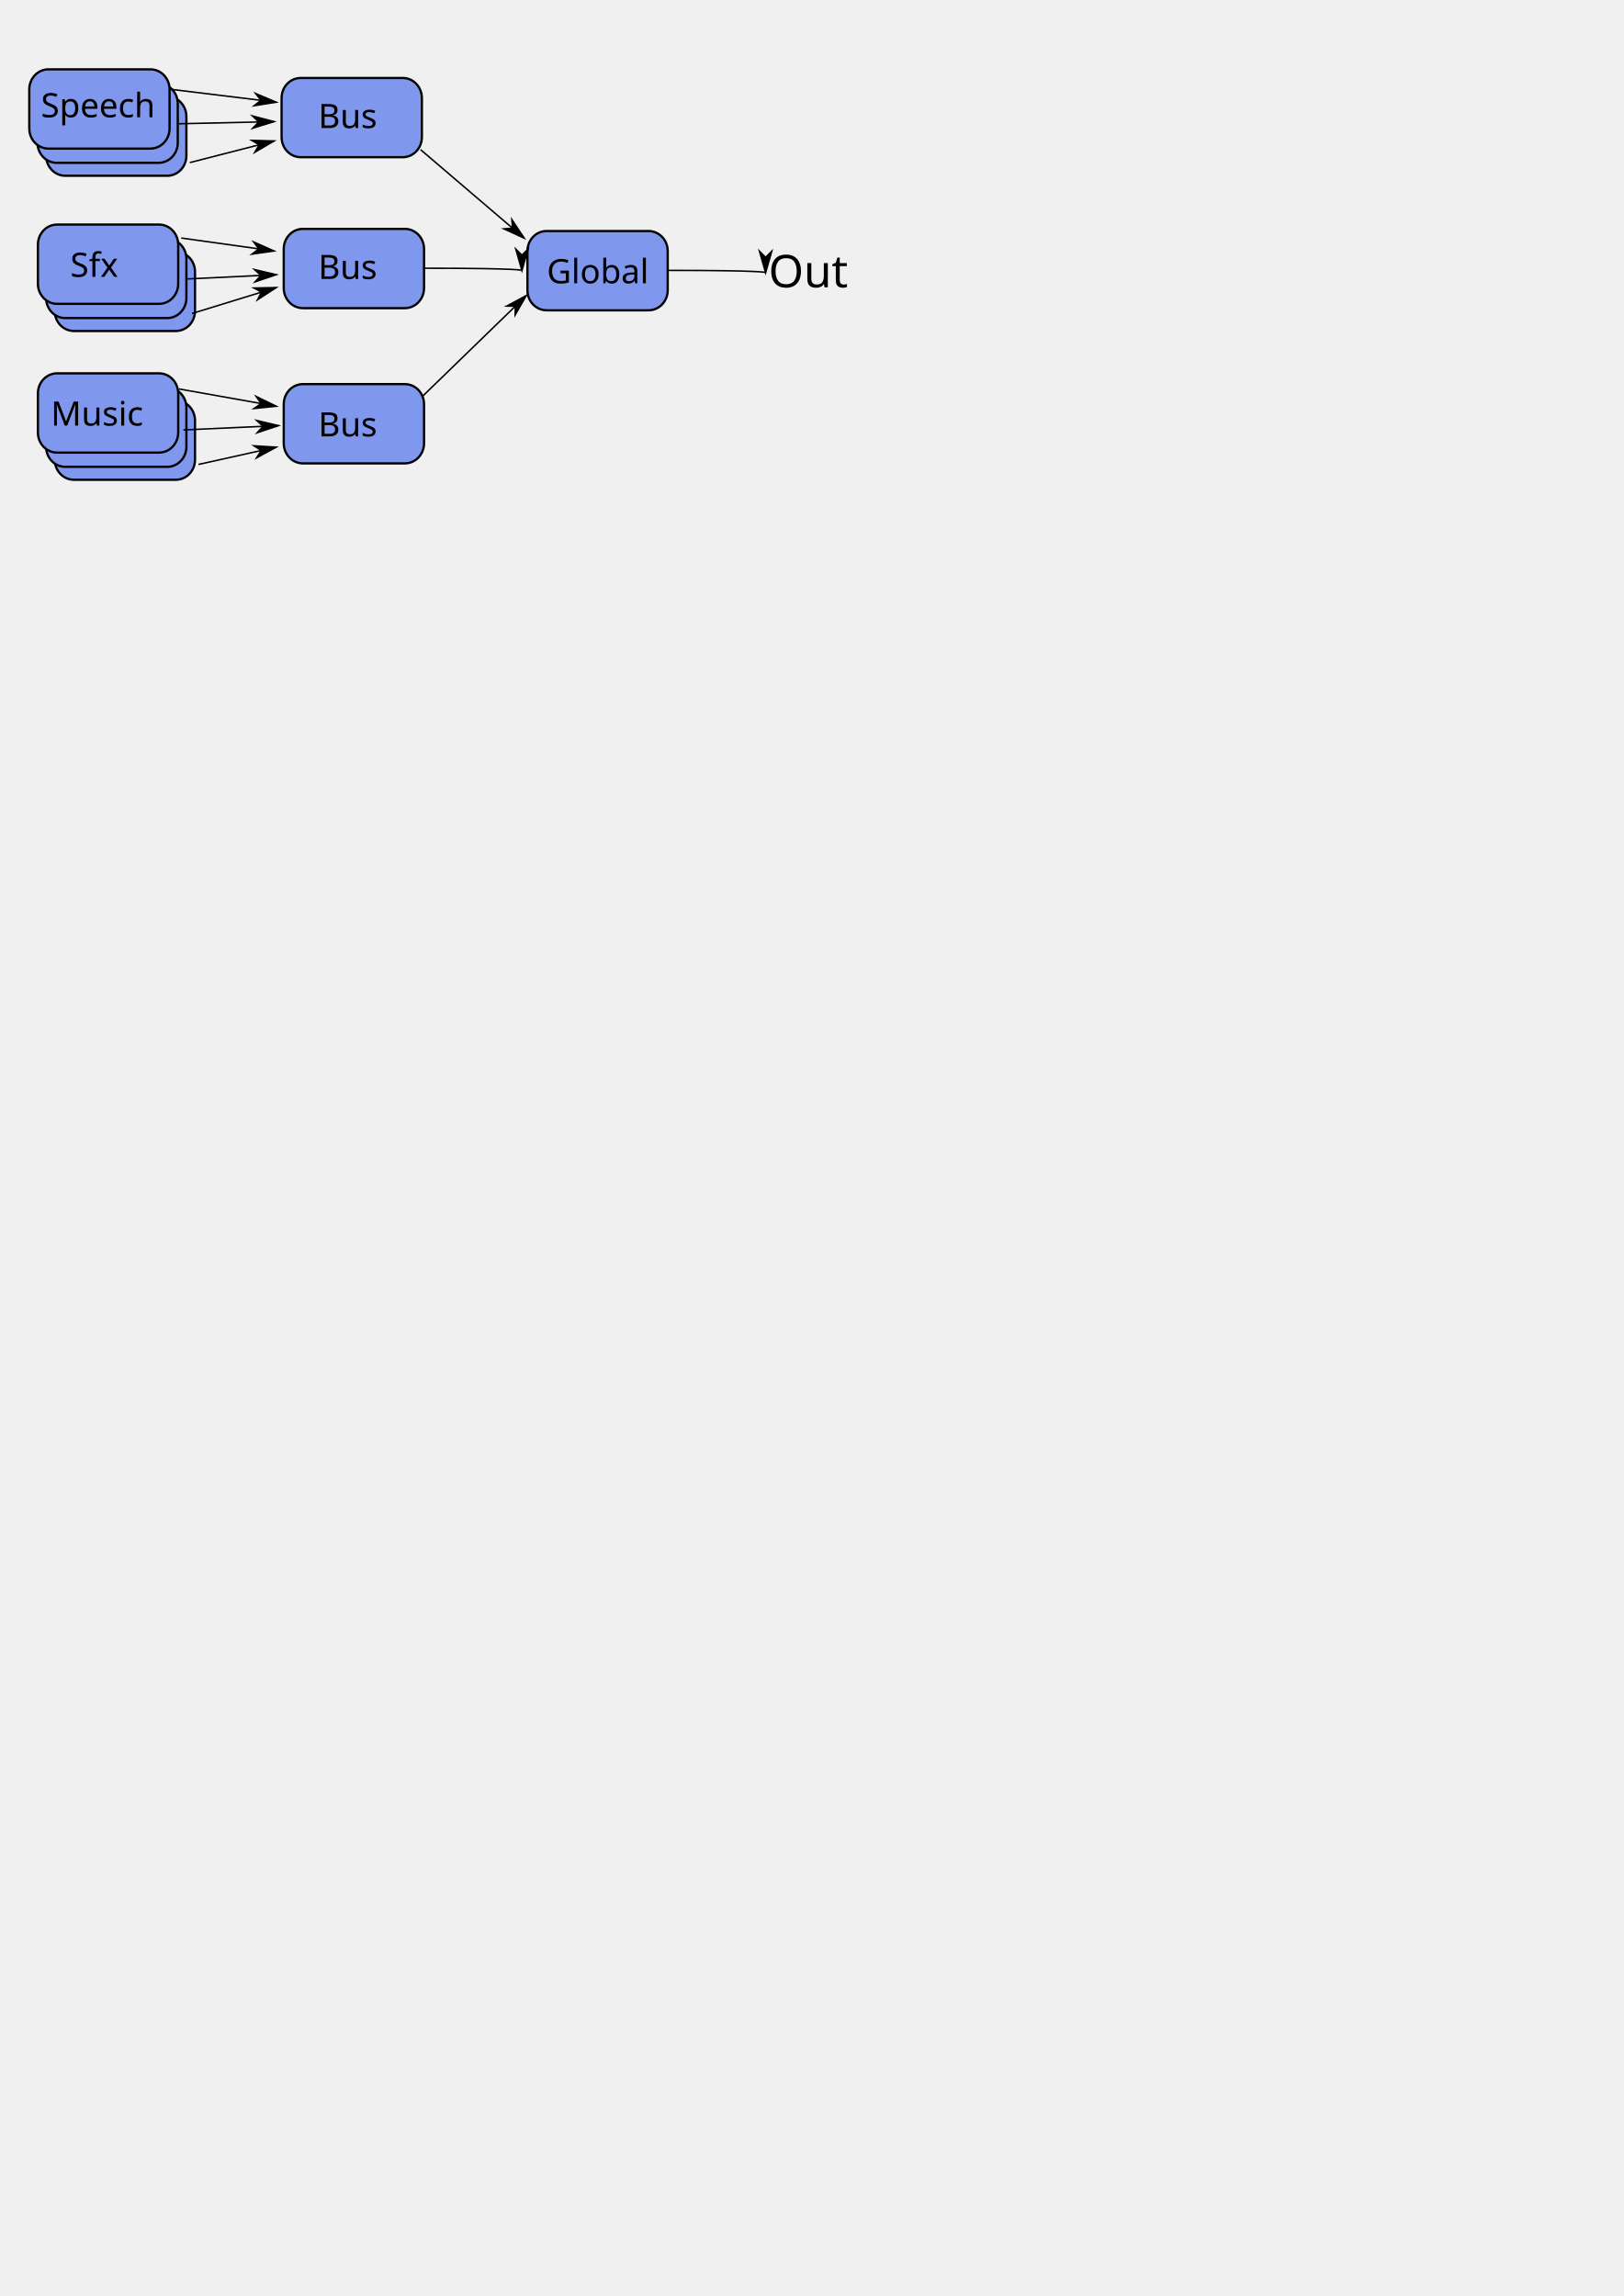
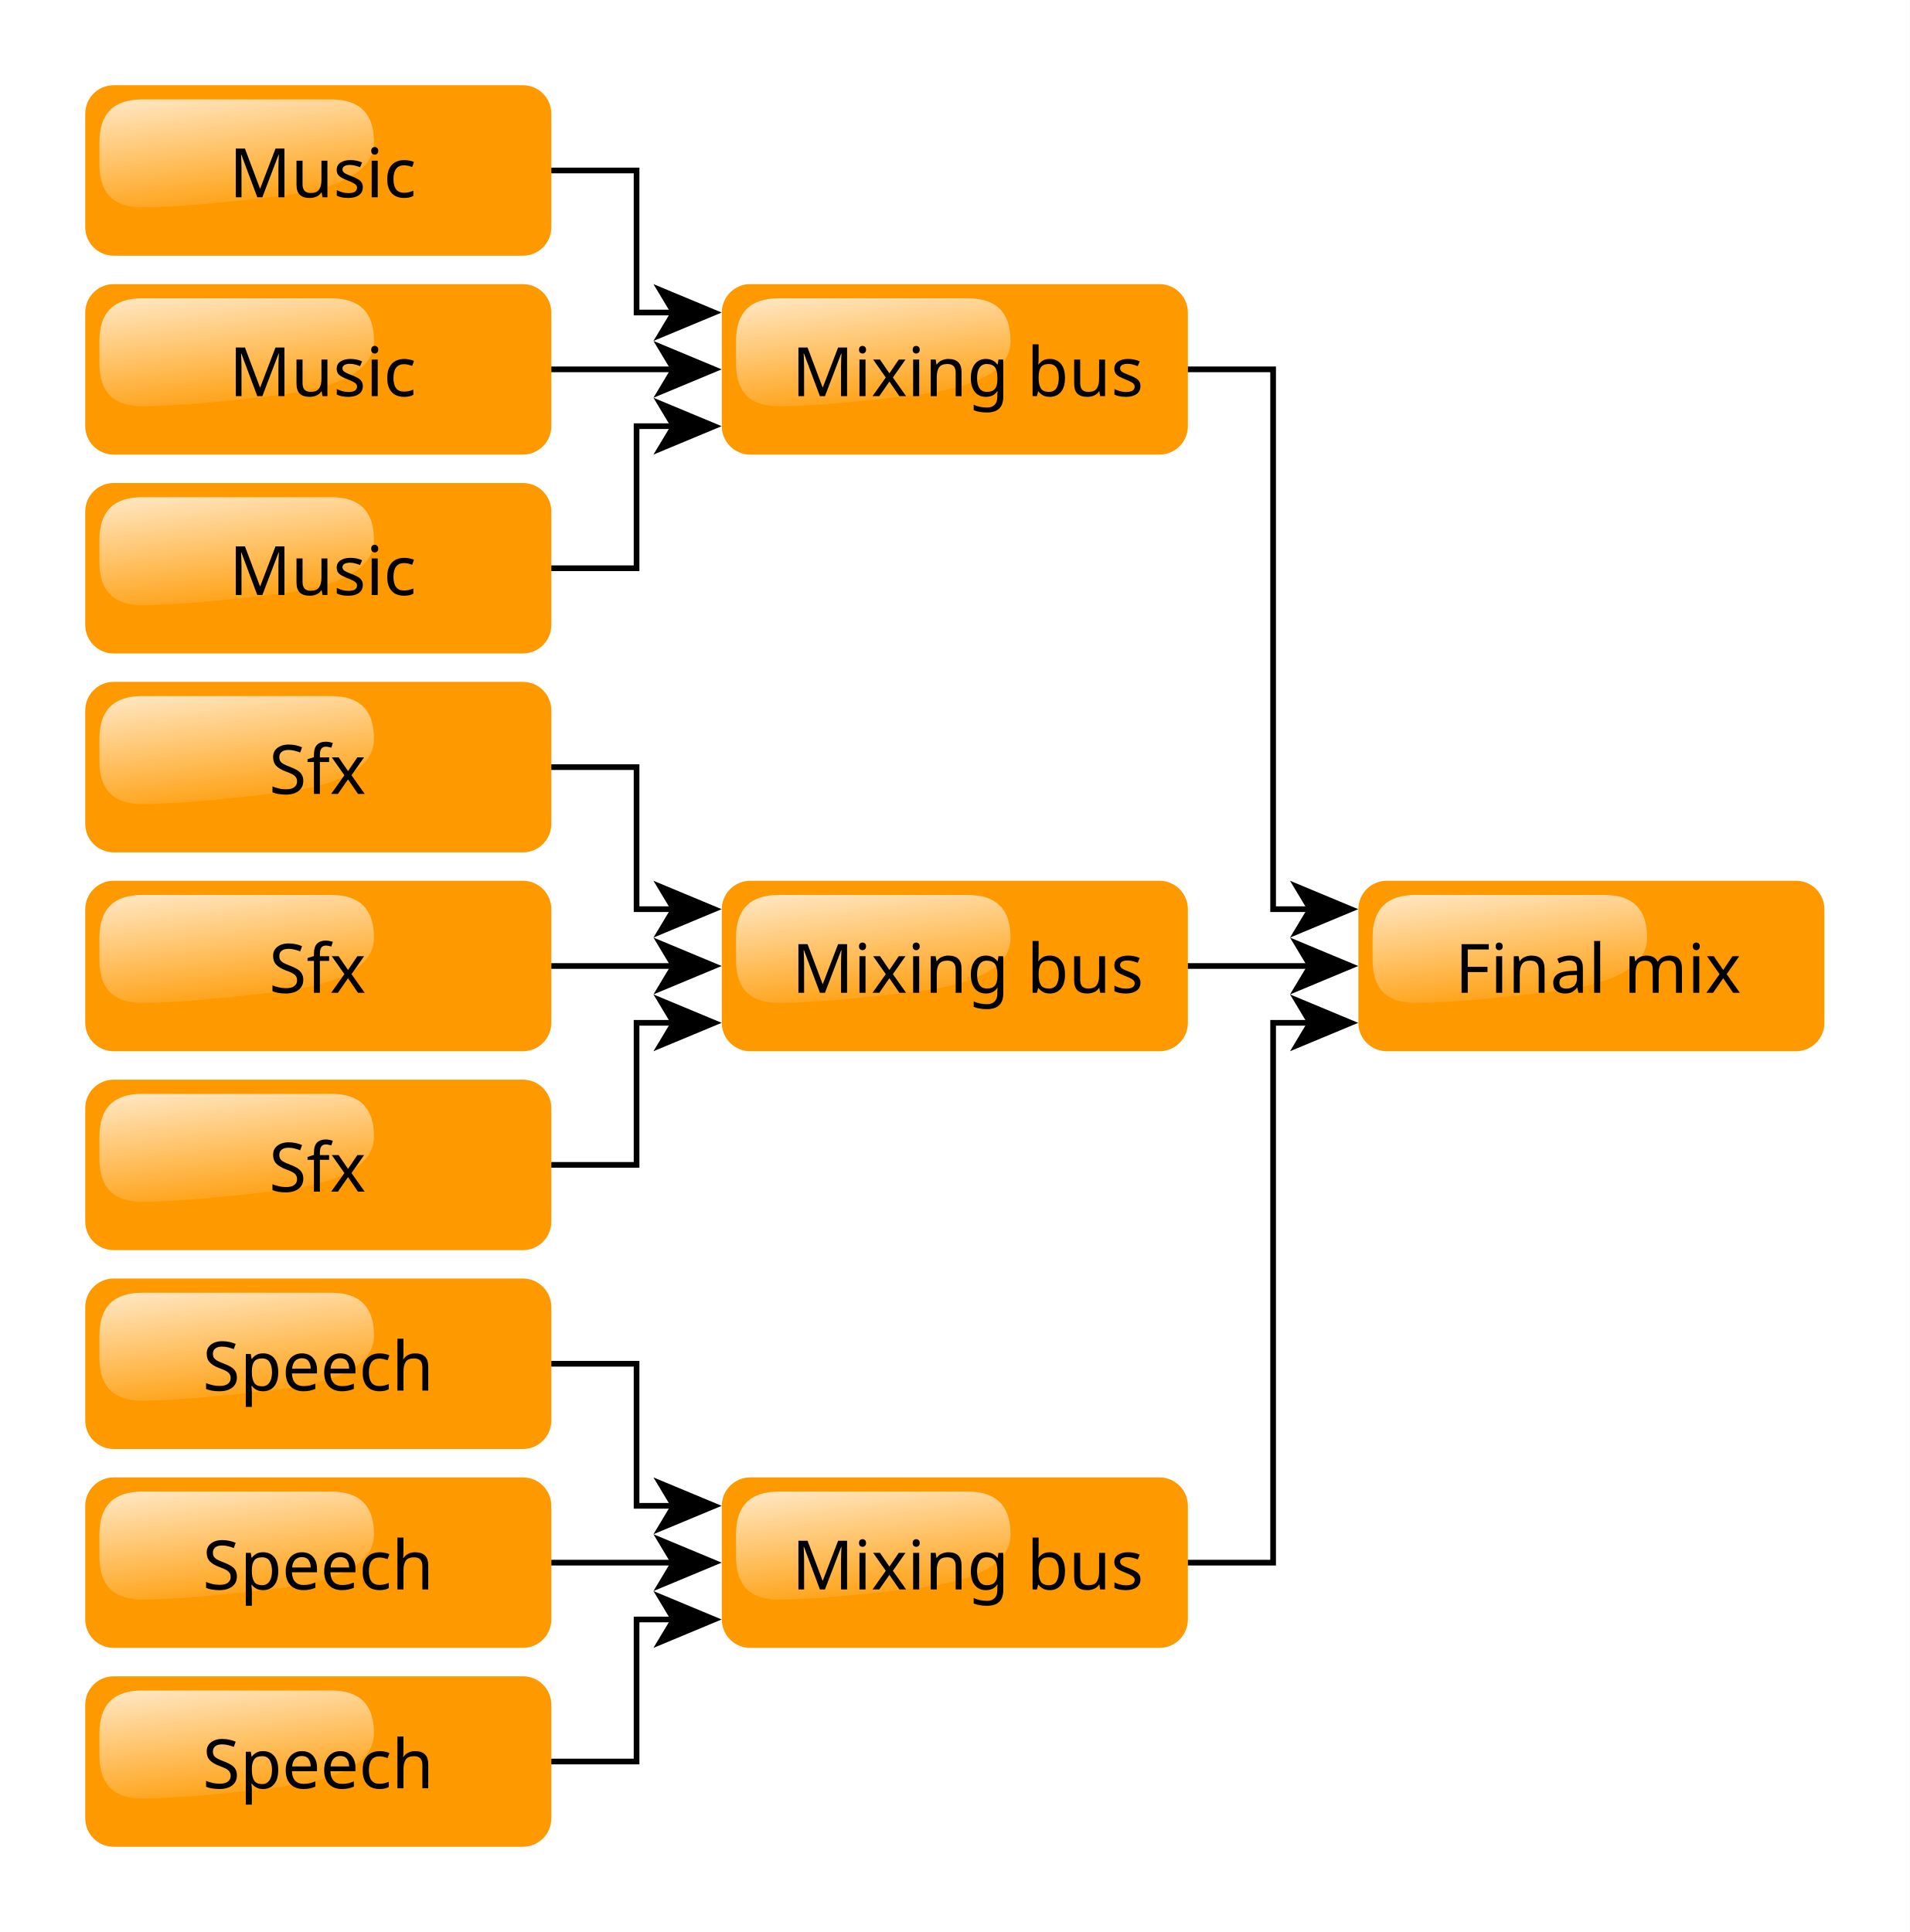
- <svg xmlns="http://www.w3.org/2000/svg" width="744.094" height="1052.362" id="svg2" version="1.1">
-   <defs id="defs4">
-     <marker orient="auto" refY="0.0" refX="0.0" id="Arrow1Lend" style="overflow:visible;">
-       <path id="path3818" d="M 0.0,0.0 L 5.0,-5.0 L -12.5,0.0 L 5.0,5.0 L 0.0,0.0 z " style="fill-rule:evenodd;stroke:#000000;stroke-width:1.0pt;" transform="scale(0.8) rotate(180) translate(12.5,0)" />
-     </marker>
-   </defs>
-   <g id="layer1">
-     <rect style="fill:#7f97ec;fill-opacity:1;stroke:#000000;stroke-width:1.038;stroke-linejoin:round;stroke-miterlimit:4;stroke-opacity:1;stroke-dasharray:none;stroke-dashoffset:0" id="rect2985" width="64.29" height="36.338" x="21.128" y="44.225" rx="8.794" ry="9.194" />
-     <rect ry="9.194" rx="8.794" y="38.295" x="17.175" height="36.338" width="64.29" id="rect3755" style="fill:#7f97ec;fill-opacity:1;stroke:#000000;stroke-width:1.038;stroke-linejoin:round;stroke-miterlimit:4;stroke-opacity:1;stroke-dasharray:none;stroke-dashoffset:0" />
-     <rect style="fill:#7f97ec;fill-opacity:1;stroke:#000000;stroke-width:1.038;stroke-linejoin:round;stroke-miterlimit:4;stroke-opacity:1;stroke-dasharray:none;stroke-dashoffset:0" id="rect3757" width="64.29" height="36.338" x="13.419" y="31.773" rx="8.794" ry="9.194" />
-     <rect ry="9.194" rx="8.794" y="115.379" x="25.081" height="36.338" width="64.29" id="rect3759" style="fill:#7f97ec;fill-opacity:1;stroke:#000000;stroke-width:1.038;stroke-linejoin:round;stroke-miterlimit:4;stroke-opacity:1;stroke-dasharray:none;stroke-dashoffset:0" />
-     <rect style="fill:#7f97ec;fill-opacity:1;stroke:#000000;stroke-width:1.038;stroke-linejoin:round;stroke-miterlimit:4;stroke-opacity:1;stroke-dasharray:none;stroke-dashoffset:0" id="rect3761" width="64.29" height="36.338" x="21.128" y="109.449" rx="8.794" ry="9.194" />
-     <rect ry="9.194" rx="8.794" y="102.927" x="17.372" height="36.338" width="64.29" id="rect3763" style="fill:#7f97ec;fill-opacity:1;stroke:#000000;stroke-width:1.038;stroke-linejoin:round;stroke-miterlimit:4;stroke-opacity:1;stroke-dasharray:none;stroke-dashoffset:0" />
-     <rect style="fill:#7f97ec;fill-opacity:1;stroke:#000000;stroke-width:1.038;stroke-linejoin:round;stroke-miterlimit:4;stroke-opacity:1;stroke-dasharray:none;stroke-dashoffset:0" id="rect3765" width="64.29" height="36.338" x="25.081" y="183.568" rx="8.794" ry="9.194" />
-     <rect ry="9.194" rx="8.794" y="177.639" x="21.128" height="36.338" width="64.29" id="rect3767" style="fill:#7f97ec;fill-opacity:1;stroke:#000000;stroke-width:1.038;stroke-linejoin:round;stroke-miterlimit:4;stroke-opacity:1;stroke-dasharray:none;stroke-dashoffset:0" />
-     <rect style="fill:#7f97ec;fill-opacity:1;stroke:#000000;stroke-width:1.038;stroke-linejoin:round;stroke-miterlimit:4;stroke-opacity:1;stroke-dasharray:none;stroke-dashoffset:0" id="rect3769" width="64.29" height="36.338" x="17.372" y="171.116" rx="8.794" ry="9.194" />
-     <rect ry="9.194" rx="8.794" y="35.726" x="129.045" height="36.338" width="64.29" id="rect3771" style="fill:#7f97ec;fill-opacity:1;stroke:#000000;stroke-width:1.038;stroke-linejoin:round;stroke-miterlimit:4;stroke-opacity:1;stroke-dasharray:none;stroke-dashoffset:0" />
-     <rect style="fill:#7f97ec;fill-opacity:1;stroke:#000000;stroke-width:1.038;stroke-linejoin:round;stroke-miterlimit:4;stroke-opacity:1;stroke-dasharray:none;stroke-dashoffset:0" id="rect3773" width="64.29" height="36.338" x="130.033" y="104.903" rx="8.794" ry="9.194" />
-     <rect ry="9.194" rx="8.794" y="176.057" x="130.033" height="36.338" width="64.29" id="rect3775" style="fill:#7f97ec;fill-opacity:1;stroke:#000000;stroke-width:1.038;stroke-linejoin:round;stroke-miterlimit:4;stroke-opacity:1;stroke-dasharray:none;stroke-dashoffset:0" />
-     <rect ry="9.194" rx="8.794" y="105.891" x="241.706" height="36.338" width="64.29" id="rect3777" style="fill:#7f97ec;fill-opacity:1;stroke:#000000;stroke-width:1.038;stroke-linejoin:round;stroke-miterlimit:4;stroke-opacity:1;stroke-dasharray:none;stroke-dashoffset:0" />
-     <text xml:space="preserve" style="font-size:15.437px;font-style:normal;font-weight:normal;line-height:125%;letter-spacing:0px;word-spacing:0px;fill:#000000;fill-opacity:1;stroke:none;font-family:Sans" x="18.757" y="53.749" id="text3779">
-       <tspan id="tspan3781" x="18.757" y="53.749">Speech</tspan>
-     </text>
-     <text id="text3785" y="127.868" x="145.846" style="font-size:15.437px;font-style:normal;font-weight:normal;line-height:125%;letter-spacing:0px;word-spacing:0px;fill:#000000;fill-opacity:1;stroke:none;font-family:Sans" xml:space="preserve">
-       <tspan y="127.868" x="145.846" id="tspan3787">Bus</tspan>
-     </text>
-     <text xml:space="preserve" style="font-size:15.437px;font-style:normal;font-weight:normal;line-height:125%;letter-spacing:0px;word-spacing:0px;fill:#000000;fill-opacity:1;stroke:none;font-family:Sans" x="23.303" y="195.069" id="text3789">
-       <tspan id="tspan3791" x="23.303" y="195.069">Music</tspan>
-     </text>
-     <text xml:space="preserve" style="font-size:15.437px;font-style:normal;font-weight:normal;line-height:125%;letter-spacing:0px;word-spacing:0px;fill:#000000;fill-opacity:1;stroke:none;font-family:Sans" x="145.846" y="58.691" id="text3793">
-       <tspan id="tspan3795" x="145.846" y="58.691">Bus</tspan>
-     </text>
-     <text id="text3797" y="200.011" x="145.846" style="font-size:15.437px;font-style:normal;font-weight:normal;line-height:125%;letter-spacing:0px;word-spacing:0px;fill:#000000;fill-opacity:1;stroke:none;font-family:Sans" xml:space="preserve">
-       <tspan y="200.011" x="145.846" id="tspan3799">Bus</tspan>
-     </text>
-     <text xml:space="preserve" style="font-size:15.437px;font-style:normal;font-weight:normal;line-height:125%;letter-spacing:0px;word-spacing:0px;fill:#000000;fill-opacity:1;stroke:none;font-family:Sans" x="32.197" y="126.88" id="text3801">
-       <tspan id="tspan3803" x="32.197" y="126.88">Sfx</tspan>
-     </text>
-     <text xml:space="preserve" style="font-size:15.437px;font-style:normal;font-weight:normal;line-height:125%;letter-spacing:0px;word-spacing:0px;fill:#000000;fill-opacity:1;stroke:none;font-family:Sans" x="250.601" y="129.845" id="text3805">
-       <tspan id="tspan3807" x="250.601" y="129.845">Global</tspan>
-     </text>
-     <path style="fill:none;stroke:#000000;stroke-width:0.692px;stroke-linecap:butt;stroke-linejoin:miter;stroke-opacity:1;marker-end:url(#Arrow1Lend)" d="m 192.732,68.586 c 47.436,40.518 47.436,40.518 47.436,40.518" id="path3809" />
-     <path id="path4255" d="m 193.743,181.521 c 47.391,-46.008 47.391,-46.008 47.391,-46.008" style="fill:none;stroke:#000000;stroke-width:0.692;stroke-linecap:butt;stroke-linejoin:miter;stroke-miterlimit:4;stroke-opacity:1;stroke-dasharray:none;marker-end:url(#Arrow1Lend)" />
-     <path style="fill:none;stroke:#000000;stroke-width:0.692px;stroke-linecap:butt;stroke-linejoin:miter;stroke-opacity:1;marker-end:url(#Arrow1Lend)" d="m 194.709,122.94 c 44.471,0 44.471,0.988 44.471,0.988 l 0,0" id="path4257" />
-     <path id="path4441" d="m 306.381,123.928 c 44.471,0 44.471,0.988 44.471,0.988 l 0,0" style="fill:none;stroke:#000000;stroke-width:0.692px;stroke-linecap:butt;stroke-linejoin:miter;stroke-opacity:1;marker-end:url(#Arrow1Lend)" />
-     <text xml:space="preserve" style="font-size:20.685px;font-style:normal;font-weight:normal;line-height:125%;letter-spacing:0px;word-spacing:0px;fill:#000000;fill-opacity:1;stroke:none;font-family:Sans" x="352.179" y="131.686" id="text4443">
-       <tspan id="tspan4445" x="352.179" y="131.686">Out</tspan>
-     </text>
-     <path style="fill:none;stroke:#000000;stroke-width:0.692px;stroke-linecap:butt;stroke-linejoin:miter;stroke-opacity:1;marker-end:url(#Arrow1Lend)" d="M 78.095,40.915 126.519,46.844" id="path4815" />
-     <path style="fill:none;stroke:#000000;stroke-width:0.692px;stroke-linecap:butt;stroke-linejoin:miter;stroke-opacity:1;marker-end:url(#Arrow1Lend)" d="M 82.048,56.727 125.531,55.739" id="path4999" />
-     <path style="fill:none;stroke:#000000;stroke-width:0.692px;stroke-linecap:butt;stroke-linejoin:miter;stroke-opacity:1;marker-end:url(#Arrow1Lend)" d="M 86.989,74.515 125.531,64.633" id="path5183" />
-     <path style="fill:none;stroke:#000000;stroke-width:0.692px;stroke-linecap:butt;stroke-linejoin:miter;stroke-opacity:1;marker-end:url(#Arrow1Lend)" d="m 83.036,109.104 42.495,5.93" id="path5367" />
-     <path style="fill:none;stroke:#000000;stroke-width:0.692px;stroke-linecap:butt;stroke-linejoin:miter;stroke-opacity:1;marker-end:url(#Arrow1Lend)" d="m 85.013,127.881 41.507,-1.976" id="path5551" />
-     <path style="fill:none;stroke:#000000;stroke-width:0.692px;stroke-linecap:butt;stroke-linejoin:miter;stroke-opacity:1;marker-end:url(#Arrow1Lend)" d="M 87.978,143.693 126.519,131.834" id="path5735" />
-     <path style="fill:none;stroke:#000000;stroke-width:0.692px;stroke-linecap:butt;stroke-linejoin:miter;stroke-opacity:1;marker-end:url(#Arrow1Lend)" d="m 82.048,178.282 44.471,7.906" id="path5919" />
-     <path style="fill:none;stroke:#000000;stroke-width:0.692px;stroke-linecap:butt;stroke-linejoin:miter;stroke-opacity:1;marker-end:url(#Arrow1Lend)" d="m 84.025,197.059 43.483,-1.976" id="path6103" />
-     <path style="fill:none;stroke:#000000;stroke-width:0.692px;stroke-linecap:butt;stroke-linejoin:miter;stroke-opacity:1;marker-end:url(#Arrow1Lend)" d="M 90.942,212.871 126.519,204.965" id="path6287" />
+ <svg xmlns="http://www.w3.org/2000/svg" fill-opacity="1" color-rendering="auto" color-interpolation="auto" text-rendering="auto" stroke="black" stroke-linecap="square" width="336" stroke-miterlimit="10" shape-rendering="auto" stroke-opacity="1" fill="black" stroke-dasharray="none" font-weight="normal" stroke-width="1" height="340" font-family="'Dialog'" font-style="normal" stroke-linejoin="miter" font-size="12" stroke-dashoffset="0" image-rendering="auto">
+   <defs id="genericDefs" />
+   <g>
+     <defs id="defs1">
+       <linearGradient x1="0" gradientUnits="userSpaceOnUse" x2="2.789" y1="-40" y2="-17.256" id="linearGradient1" spreadMethod="pad">
+         <stop stop-opacity="0.863" stop-color="rgb(255,255,255)" offset="0%" />
+         <stop stop-opacity="0.126" stop-color="rgb(255,255,255)" offset="100%" />
+       </linearGradient>
+       <linearGradient x1="0" gradientUnits="userSpaceOnUse" x2="2.789" y1="-110" y2="-87.256" id="linearGradient2" spreadMethod="pad">
+         <stop stop-opacity="0.863" stop-color="rgb(255,255,255)" offset="0%" />
+         <stop stop-opacity="0.126" stop-color="rgb(255,255,255)" offset="100%" />
+       </linearGradient>
+       <linearGradient x1="112" gradientUnits="userSpaceOnUse" x2="114.789" y1="-75" y2="-52.256" id="linearGradient3" spreadMethod="pad">
+         <stop stop-opacity="0.863" stop-color="rgb(255,255,255)" offset="0%" />
+         <stop stop-opacity="0.126" stop-color="rgb(255,255,255)" offset="100%" />
+       </linearGradient>
+       <linearGradient x1="112" gradientUnits="userSpaceOnUse" x2="114.789" y1="-180" y2="-157.256" id="linearGradient4" spreadMethod="pad">
+         <stop stop-opacity="0.863" stop-color="rgb(255,255,255)" offset="0%" />
+         <stop stop-opacity="0.126" stop-color="rgb(255,255,255)" offset="100%" />
+       </linearGradient>
+       <linearGradient x1="112" gradientUnits="userSpaceOnUse" x2="114.789" y1="-285" y2="-262.256" id="linearGradient5" spreadMethod="pad">
+         <stop stop-opacity="0.863" stop-color="rgb(255,255,255)" offset="0%" />
+         <stop stop-opacity="0.126" stop-color="rgb(255,255,255)" offset="100%" />
+       </linearGradient>
+       <linearGradient x1="224" gradientUnits="userSpaceOnUse" x2="226.789" y1="-180" y2="-157.256" id="linearGradient6" spreadMethod="pad">
+         <stop stop-opacity="0.863" stop-color="rgb(255,255,255)" offset="0%" />
+         <stop stop-opacity="0.126" stop-color="rgb(255,255,255)" offset="100%" />
+       </linearGradient>
+       <linearGradient x1="0" gradientUnits="userSpaceOnUse" x2="2.789" y1="-75" y2="-52.256" id="linearGradient7" spreadMethod="pad">
+         <stop stop-opacity="0.863" stop-color="rgb(255,255,255)" offset="0%" />
+         <stop stop-opacity="0.126" stop-color="rgb(255,255,255)" offset="100%" />
+       </linearGradient>
+       <linearGradient x1="0" gradientUnits="userSpaceOnUse" x2="2.789" y1="-180" y2="-157.256" id="linearGradient8" spreadMethod="pad">
+         <stop stop-opacity="0.863" stop-color="rgb(255,255,255)" offset="0%" />
+         <stop stop-opacity="0.126" stop-color="rgb(255,255,255)" offset="100%" />
+       </linearGradient>
+       <linearGradient x1="0" gradientUnits="userSpaceOnUse" x2="2.789" y1="-215" y2="-192.256" id="linearGradient9" spreadMethod="pad">
+         <stop stop-opacity="0.863" stop-color="rgb(255,255,255)" offset="0%" />
+         <stop stop-opacity="0.126" stop-color="rgb(255,255,255)" offset="100%" />
+       </linearGradient>
+       <linearGradient x1="0" gradientUnits="userSpaceOnUse" x2="2.789" y1="-145" y2="-122.256" id="linearGradient10" spreadMethod="pad">
+         <stop stop-opacity="0.863" stop-color="rgb(255,255,255)" offset="0%" />
+         <stop stop-opacity="0.126" stop-color="rgb(255,255,255)" offset="100%" />
+       </linearGradient>
+       <linearGradient x1="0" gradientUnits="userSpaceOnUse" x2="2.789" y1="-320" y2="-297.256" id="linearGradient11" spreadMethod="pad">
+         <stop stop-opacity="0.863" stop-color="rgb(255,255,255)" offset="0%" />
+         <stop stop-opacity="0.126" stop-color="rgb(255,255,255)" offset="100%" />
+       </linearGradient>
+       <linearGradient x1="0" gradientUnits="userSpaceOnUse" x2="2.789" y1="-285" y2="-262.256" id="linearGradient12" spreadMethod="pad">
+         <stop stop-opacity="0.863" stop-color="rgb(255,255,255)" offset="0%" />
+         <stop stop-opacity="0.126" stop-color="rgb(255,255,255)" offset="100%" />
+       </linearGradient>
+       <linearGradient x1="0" gradientUnits="userSpaceOnUse" x2="2.789" y1="-250" y2="-227.256" id="linearGradient13" spreadMethod="pad">
+         <stop stop-opacity="0.863" stop-color="rgb(255,255,255)" offset="0%" />
+         <stop stop-opacity="0.126" stop-color="rgb(255,255,255)" offset="100%" />
+       </linearGradient>
+       <clipPath clipPathUnits="userSpaceOnUse" id="clipPath1">
+         <path d="M0 0 L336 0 L336 340 L0 340 L0 0 Z" />
+       </clipPath>
+       <clipPath clipPathUnits="userSpaceOnUse" id="clipPath2">
+         <path d="M-15 -335 L321 -335 L321 5 L-15 5 L-15 -335 Z" />
+       </clipPath>
+     </defs>
+     <g fill="white" text-rendering="geometricPrecision" shape-rendering="geometricPrecision" transform="translate(15,335)" stroke="white">
+       <rect x="-15" width="336" height="340" y="-335" clip-path="url(#clipPath2)" stroke="none" />
+     </g>
+     <g fill="rgb(255,153,0)" text-rendering="geometricPrecision" shape-rendering="geometricPrecision" transform="matrix(1,0,0,1,15,335)" stroke="rgb(255,153,0)">
+       <rect x="0" y="-40" clip-path="url(#clipPath2)" width="82" rx="5" ry="5" height="30" stroke="none" />
+       <path fill="url(#linearGradient1)" d="M2.5 -30 Q2.5 -37.5 10 -37.5 L43.3 -37.5 Q50.8 -37.5 50.8 -30 Q50.8 -22.5 34.15 -20.5 Q17.5 -18.5 10 -18.5 Q2.5 -18.5 2.5 -26 Z" clip-path="url(#clipPath2)" stroke="none" />
+     </g>
+     <g text-rendering="geometricPrecision" stroke-miterlimit="1.45" shape-rendering="geometricPrecision" font-family="sans-serif" transform="matrix(1,0,0,1,15,335)" stroke-linecap="butt">
+       <text x="20.65" xml:space="preserve" y="-20.286" clip-path="url(#clipPath2)" stroke="none">Speech</text>
+     </g>
+     <g fill="rgb(255,153,0)" text-rendering="geometricPrecision" shape-rendering="geometricPrecision" transform="matrix(1,0,0,1,15,335)" stroke="rgb(255,153,0)">
+       <rect x="0" y="-110" clip-path="url(#clipPath2)" width="82" rx="5" ry="5" height="30" stroke="none" />
+       <path fill="url(#linearGradient2)" d="M2.5 -100 Q2.5 -107.5 10 -107.5 L43.3 -107.5 Q50.8 -107.5 50.8 -100 Q50.8 -92.5 34.15 -90.5 Q17.5 -88.5 10 -88.5 Q2.5 -88.5 2.5 -96 Z" clip-path="url(#clipPath2)" stroke="none" />
+     </g>
+     <g text-rendering="geometricPrecision" stroke-miterlimit="1.45" shape-rendering="geometricPrecision" font-family="sans-serif" transform="matrix(1,0,0,1,15,335)" stroke-linecap="butt">
+       <text x="20.65" xml:space="preserve" y="-90.286" clip-path="url(#clipPath2)" stroke="none">Speech</text>
+     </g>
+     <g fill="rgb(255,153,0)" text-rendering="geometricPrecision" shape-rendering="geometricPrecision" transform="matrix(1,0,0,1,15,335)" stroke="rgb(255,153,0)">
+       <rect x="112" y="-75" clip-path="url(#clipPath2)" width="82" rx="5" ry="5" height="30" stroke="none" />
+       <path fill="url(#linearGradient3)" d="M114.5 -65 Q114.5 -72.5 122 -72.5 L155.3 -72.5 Q162.8 -72.5 162.8 -65 Q162.8 -57.5 146.15 -55.5 Q129.5 -53.5 122 -53.5 Q114.5 -53.5 114.5 -61 Z" clip-path="url(#clipPath2)" stroke="none" />
+     </g>
+     <g text-rendering="geometricPrecision" stroke-miterlimit="1.45" shape-rendering="geometricPrecision" font-family="sans-serif" transform="matrix(1,0,0,1,15,335)" stroke-linecap="butt">
+       <text x="124.321" xml:space="preserve" y="-55.286" clip-path="url(#clipPath2)" stroke="none">Mixing bus</text>
+     </g>
+     <g fill="rgb(255,153,0)" text-rendering="geometricPrecision" shape-rendering="geometricPrecision" transform="matrix(1,0,0,1,15,335)" stroke="rgb(255,153,0)">
+       <rect x="112" y="-180" clip-path="url(#clipPath2)" width="82" rx="5" ry="5" height="30" stroke="none" />
+       <path fill="url(#linearGradient4)" d="M114.5 -170 Q114.5 -177.5 122 -177.5 L155.3 -177.5 Q162.8 -177.5 162.8 -170 Q162.8 -162.5 146.15 -160.5 Q129.5 -158.5 122 -158.5 Q114.5 -158.5 114.5 -166 Z" clip-path="url(#clipPath2)" stroke="none" />
+     </g>
+     <g text-rendering="geometricPrecision" stroke-miterlimit="1.45" shape-rendering="geometricPrecision" font-family="sans-serif" transform="matrix(1,0,0,1,15,335)" stroke-linecap="butt">
+       <text x="124.321" xml:space="preserve" y="-160.286" clip-path="url(#clipPath2)" stroke="none">Mixing bus</text>
+     </g>
+     <g fill="rgb(255,153,0)" text-rendering="geometricPrecision" shape-rendering="geometricPrecision" transform="matrix(1,0,0,1,15,335)" stroke="rgb(255,153,0)">
+       <rect x="112" y="-285" clip-path="url(#clipPath2)" width="82" rx="5" ry="5" height="30" stroke="none" />
+       <path fill="url(#linearGradient5)" d="M114.5 -275 Q114.5 -282.5 122 -282.5 L155.3 -282.5 Q162.8 -282.5 162.8 -275 Q162.8 -267.5 146.15 -265.5 Q129.5 -263.5 122 -263.5 Q114.5 -263.5 114.5 -271 Z" clip-path="url(#clipPath2)" stroke="none" />
+     </g>
+     <g text-rendering="geometricPrecision" stroke-miterlimit="1.45" shape-rendering="geometricPrecision" font-family="sans-serif" transform="matrix(1,0,0,1,15,335)" stroke-linecap="butt">
+       <text x="124.321" xml:space="preserve" y="-265.286" clip-path="url(#clipPath2)" stroke="none">Mixing bus</text>
+     </g>
+     <g fill="rgb(255,153,0)" text-rendering="geometricPrecision" shape-rendering="geometricPrecision" transform="matrix(1,0,0,1,15,335)" stroke="rgb(255,153,0)">
+       <rect x="224" y="-180" clip-path="url(#clipPath2)" width="82" rx="5" ry="5" height="30" stroke="none" />
+       <path fill="url(#linearGradient6)" d="M226.5 -170 Q226.5 -177.5 234 -177.5 L267.3 -177.5 Q274.8 -177.5 274.8 -170 Q274.8 -162.5 258.15 -160.5 Q241.5 -158.5 234 -158.5 Q226.5 -158.5 226.5 -166 Z" clip-path="url(#clipPath2)" stroke="none" />
+     </g>
+     <g text-rendering="geometricPrecision" stroke-miterlimit="1.45" shape-rendering="geometricPrecision" font-family="sans-serif" transform="matrix(1,0,0,1,15,335)" stroke-linecap="butt">
+       <text x="240.997" xml:space="preserve" y="-160.286" clip-path="url(#clipPath2)" stroke="none">Final mix</text>
+     </g>
+     <g fill="rgb(255,153,0)" text-rendering="geometricPrecision" shape-rendering="geometricPrecision" transform="matrix(1,0,0,1,15,335)" stroke="rgb(255,153,0)">
+       <rect x="0" y="-75" clip-path="url(#clipPath2)" width="82" rx="5" ry="5" height="30" stroke="none" />
+       <path fill="url(#linearGradient7)" d="M2.5 -65 Q2.5 -72.5 10 -72.5 L43.3 -72.5 Q50.8 -72.5 50.8 -65 Q50.8 -57.5 34.15 -55.5 Q17.5 -53.5 10 -53.5 Q2.5 -53.5 2.5 -61 Z" clip-path="url(#clipPath2)" stroke="none" />
+     </g>
+     <g text-rendering="geometricPrecision" stroke-miterlimit="1.45" shape-rendering="geometricPrecision" font-family="sans-serif" transform="matrix(1,0,0,1,15,335)" stroke-linecap="butt">
+       <text x="20.65" xml:space="preserve" y="-55.286" clip-path="url(#clipPath2)" stroke="none">Speech</text>
+     </g>
+     <g fill="rgb(255,153,0)" text-rendering="geometricPrecision" shape-rendering="geometricPrecision" transform="matrix(1,0,0,1,15,335)" stroke="rgb(255,153,0)">
+       <rect x="0" y="-180" clip-path="url(#clipPath2)" width="82" rx="5" ry="5" height="30" stroke="none" />
+       <path fill="url(#linearGradient8)" d="M2.5 -170 Q2.5 -177.5 10 -177.5 L43.3 -177.5 Q50.8 -177.5 50.8 -170 Q50.8 -162.5 34.15 -160.5 Q17.5 -158.5 10 -158.5 Q2.5 -158.5 2.5 -166 Z" clip-path="url(#clipPath2)" stroke="none" />
+     </g>
+     <g text-rendering="geometricPrecision" stroke-miterlimit="1.45" shape-rendering="geometricPrecision" font-family="sans-serif" transform="matrix(1,0,0,1,15,335)" stroke-linecap="butt">
+       <text x="32.331" xml:space="preserve" y="-160.286" clip-path="url(#clipPath2)" stroke="none">Sfx</text>
+     </g>
+     <g fill="rgb(255,153,0)" text-rendering="geometricPrecision" shape-rendering="geometricPrecision" transform="matrix(1,0,0,1,15,335)" stroke="rgb(255,153,0)">
+       <rect x="0" y="-215" clip-path="url(#clipPath2)" width="82" rx="5" ry="5" height="30" stroke="none" />
+       <path fill="url(#linearGradient9)" d="M2.5 -205 Q2.5 -212.5 10 -212.5 L43.3 -212.5 Q50.8 -212.5 50.8 -205 Q50.8 -197.5 34.15 -195.5 Q17.5 -193.5 10 -193.5 Q2.5 -193.5 2.5 -201 Z" clip-path="url(#clipPath2)" stroke="none" />
+     </g>
+     <g text-rendering="geometricPrecision" stroke-miterlimit="1.45" shape-rendering="geometricPrecision" font-family="sans-serif" transform="matrix(1,0,0,1,15,335)" stroke-linecap="butt">
+       <text x="32.331" xml:space="preserve" y="-195.286" clip-path="url(#clipPath2)" stroke="none">Sfx</text>
+     </g>
+     <g fill="rgb(255,153,0)" text-rendering="geometricPrecision" shape-rendering="geometricPrecision" transform="matrix(1,0,0,1,15,335)" stroke="rgb(255,153,0)">
+       <rect x="0" y="-145" clip-path="url(#clipPath2)" width="82" rx="5" ry="5" height="30" stroke="none" />
+       <path fill="url(#linearGradient10)" d="M2.5 -135 Q2.5 -142.5 10 -142.5 L43.3 -142.5 Q50.8 -142.5 50.8 -135 Q50.8 -127.5 34.15 -125.5 Q17.5 -123.5 10 -123.5 Q2.5 -123.5 2.5 -131 Z" clip-path="url(#clipPath2)" stroke="none" />
+     </g>
+     <g text-rendering="geometricPrecision" stroke-miterlimit="1.45" shape-rendering="geometricPrecision" font-family="sans-serif" transform="matrix(1,0,0,1,15,335)" stroke-linecap="butt">
+       <text x="32.331" xml:space="preserve" y="-125.286" clip-path="url(#clipPath2)" stroke="none">Sfx</text>
+     </g>
+     <g fill="rgb(255,153,0)" text-rendering="geometricPrecision" shape-rendering="geometricPrecision" transform="matrix(1,0,0,1,15,335)" stroke="rgb(255,153,0)">
+       <rect x="0" y="-320" clip-path="url(#clipPath2)" width="82" rx="5" ry="5" height="30" stroke="none" />
+       <path fill="url(#linearGradient11)" d="M2.5 -310 Q2.5 -317.5 10 -317.5 L43.3 -317.5 Q50.8 -317.5 50.8 -310 Q50.8 -302.5 34.15 -300.5 Q17.5 -298.5 10 -298.5 Q2.5 -298.5 2.5 -306 Z" clip-path="url(#clipPath2)" stroke="none" />
+     </g>
+     <g text-rendering="geometricPrecision" stroke-miterlimit="1.45" shape-rendering="geometricPrecision" font-family="sans-serif" transform="matrix(1,0,0,1,15,335)" stroke-linecap="butt">
+       <text x="25.332" xml:space="preserve" y="-300.286" clip-path="url(#clipPath2)" stroke="none">Music</text>
+     </g>
+     <g fill="rgb(255,153,0)" text-rendering="geometricPrecision" shape-rendering="geometricPrecision" transform="matrix(1,0,0,1,15,335)" stroke="rgb(255,153,0)">
+       <rect x="0" y="-285" clip-path="url(#clipPath2)" width="82" rx="5" ry="5" height="30" stroke="none" />
+       <path fill="url(#linearGradient12)" d="M2.5 -275 Q2.5 -282.5 10 -282.5 L43.3 -282.5 Q50.8 -282.5 50.8 -275 Q50.8 -267.5 34.15 -265.5 Q17.5 -263.5 10 -263.5 Q2.5 -263.5 2.5 -271 Z" clip-path="url(#clipPath2)" stroke="none" />
+     </g>
+     <g text-rendering="geometricPrecision" stroke-miterlimit="1.45" shape-rendering="geometricPrecision" font-family="sans-serif" transform="matrix(1,0,0,1,15,335)" stroke-linecap="butt">
+       <text x="25.332" xml:space="preserve" y="-265.286" clip-path="url(#clipPath2)" stroke="none">Music</text>
+     </g>
+     <g fill="rgb(255,153,0)" text-rendering="geometricPrecision" shape-rendering="geometricPrecision" transform="matrix(1,0,0,1,15,335)" stroke="rgb(255,153,0)">
+       <rect x="0" y="-250" clip-path="url(#clipPath2)" width="82" rx="5" ry="5" height="30" stroke="none" />
+       <path fill="url(#linearGradient13)" d="M2.5 -240 Q2.5 -247.5 10 -247.5 L43.3 -247.5 Q50.8 -247.5 50.8 -240 Q50.8 -232.5 34.15 -230.5 Q17.5 -228.5 10 -228.5 Q2.5 -228.5 2.5 -236 Z" clip-path="url(#clipPath2)" stroke="none" />
+     </g>
+     <g text-rendering="geometricPrecision" stroke-miterlimit="1.45" shape-rendering="geometricPrecision" font-family="sans-serif" transform="matrix(1,0,0,1,15,335)" stroke-linecap="butt">
+       <text x="25.332" xml:space="preserve" y="-230.286" clip-path="url(#clipPath2)" stroke="none">Music</text>
+     </g>
+     <g text-rendering="geometricPrecision" stroke-miterlimit="1.45" shape-rendering="geometricPrecision" transform="matrix(1,0,0,1,15,335)" stroke-linecap="butt">
+       <path fill="none" d="M82 -25 L97 -25 L97 -50 L103.971 -50" clip-path="url(#clipPath2)" />
+     </g>
+     <g text-rendering="geometricPrecision" stroke-miterlimit="1.45" shape-rendering="geometricPrecision" transform="matrix(1,0,0,1,15,335)" stroke-linecap="butt">
+       <path d="M111.971 -50 L99.971 -55 L102.971 -50 L99.971 -45 Z" stroke="none" clip-path="url(#clipPath2)" />
+       <path fill="none" d="M82 -95 L97 -95 L97 -70 L103.971 -70" clip-path="url(#clipPath2)" />
+       <path d="M111.971 -70 L99.971 -75 L102.971 -70 L99.971 -65 Z" clip-path="url(#clipPath2)" stroke="none" />
+       <path fill="none" d="M194 -60 L209 -60 L209 -155 L215.971 -155" clip-path="url(#clipPath2)" />
+       <path d="M223.971 -155 L211.971 -160 L214.971 -155 L211.971 -150 Z" clip-path="url(#clipPath2)" stroke="none" />
+       <path fill="none" d="M194 -165 L215.971 -165" clip-path="url(#clipPath2)" />
+       <path d="M223.971 -165 L211.971 -170 L214.971 -165 L211.971 -160 Z" clip-path="url(#clipPath2)" stroke="none" />
+       <path fill="none" d="M194 -270 L209 -270 L209 -175 L215.971 -175" clip-path="url(#clipPath2)" />
+       <path d="M223.971 -175 L211.971 -180 L214.971 -175 L211.971 -170 Z" clip-path="url(#clipPath2)" stroke="none" />
+       <path fill="none" d="M82 -60 L103.971 -60" clip-path="url(#clipPath2)" />
+       <path d="M111.971 -60 L99.971 -65 L102.971 -60 L99.971 -55 Z" clip-path="url(#clipPath2)" stroke="none" />
+       <path fill="none" d="M82 -165 L103.971 -165" clip-path="url(#clipPath2)" />
+       <path d="M111.971 -165 L99.971 -170 L102.971 -165 L99.971 -160 Z" clip-path="url(#clipPath2)" stroke="none" />
+       <path fill="none" d="M82 -200 L97 -200 L97 -175 L103.971 -175" clip-path="url(#clipPath2)" />
+       <path d="M111.971 -175 L99.971 -180 L102.971 -175 L99.971 -170 Z" clip-path="url(#clipPath2)" stroke="none" />
+       <path fill="none" d="M82 -130 L97 -130 L97 -155 L103.971 -155" clip-path="url(#clipPath2)" />
+       <path d="M111.971 -155 L99.971 -160 L102.971 -155 L99.971 -150 Z" clip-path="url(#clipPath2)" stroke="none" />
+       <path fill="none" d="M82 -305 L97 -305 L97 -280 L103.971 -280" clip-path="url(#clipPath2)" />
+       <path d="M111.971 -280 L99.971 -285 L102.971 -280 L99.971 -275 Z" clip-path="url(#clipPath2)" stroke="none" />
+       <path fill="none" d="M82 -270 L103.971 -270" clip-path="url(#clipPath2)" />
+       <path d="M111.971 -270 L99.971 -275 L102.971 -270 L99.971 -265 Z" clip-path="url(#clipPath2)" stroke="none" />
+       <path fill="none" d="M82 -235 L97 -235 L97 -260 L103.971 -260" clip-path="url(#clipPath2)" />
+       <path d="M111.971 -260 L99.971 -265 L102.971 -260 L99.971 -255 Z" clip-path="url(#clipPath2)" stroke="none" />
+     </g>
  </g>
</svg>
